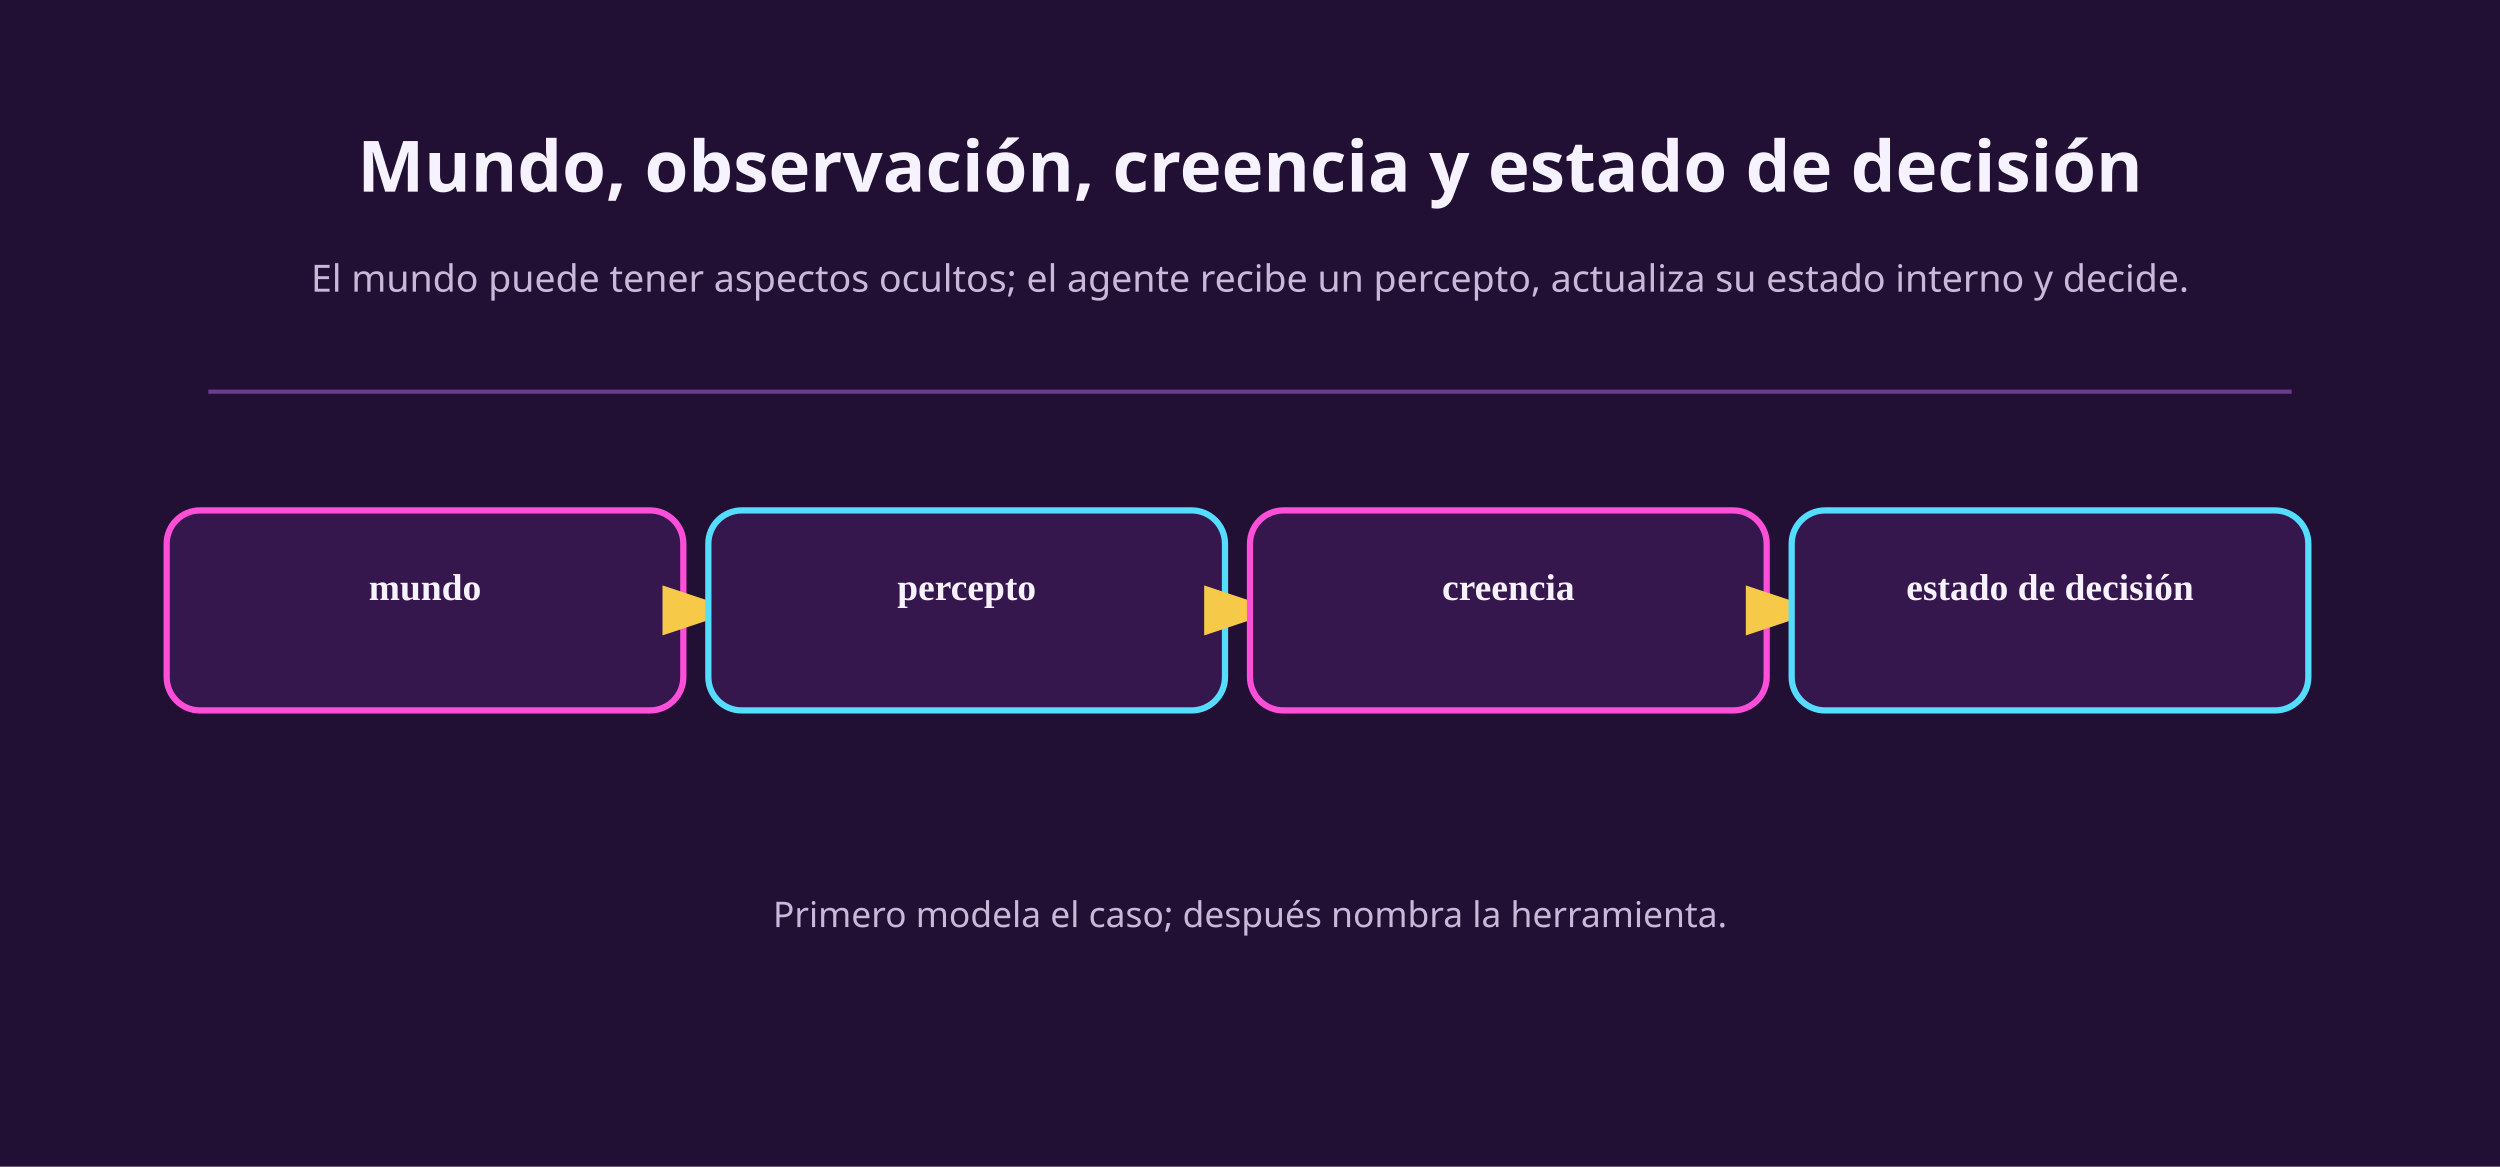
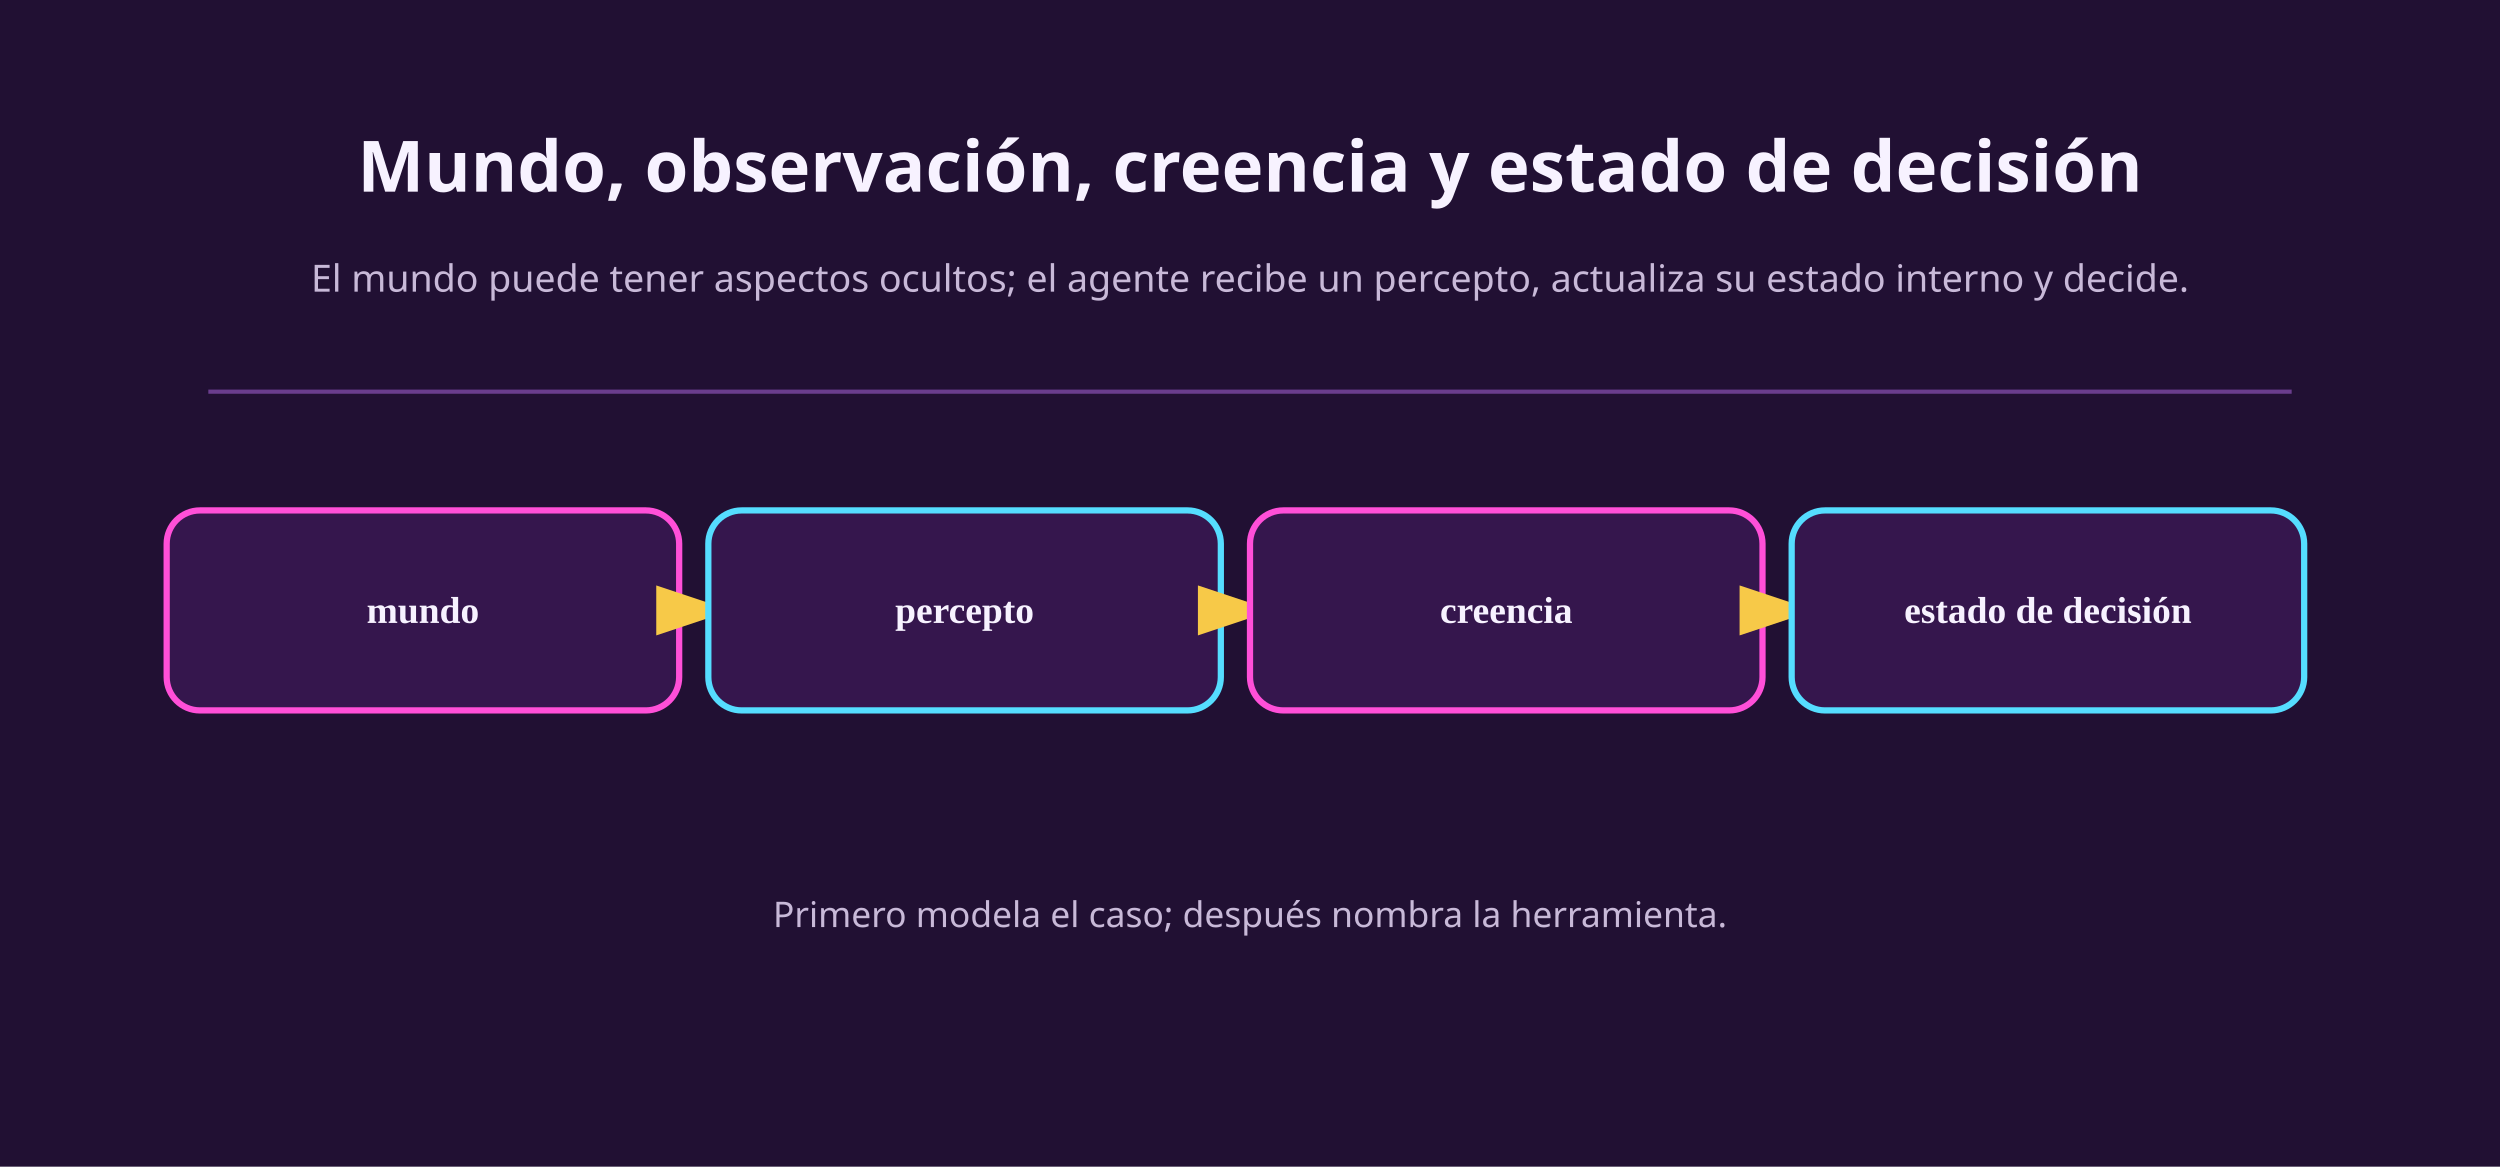
<svg xmlns="http://www.w3.org/2000/svg" width="1200" height="560" viewBox="0 0 1200 560" role="img" aria-label="Mundo, observación, creencia y estado de decisión">
  <defs>
    <marker id="flecha" markerWidth="10" markerHeight="10" refX="8" refY="3" orient="auto">
      <path d="M0,0 L0,6 L9,3 z" fill="#f7c948" />
    </marker>
  </defs>
  <rect width="1200" height="560" fill="#211033" />
  <text x="600" y="92" text-anchor="middle" fill="#f7f2ff" font-family="system-ui, sans-serif" font-size="34" font-weight="800">Mundo, observación, creencia y estado de decisión</text>
  <text x="600" y="140" text-anchor="middle" fill="#c8b9d8" font-family="system-ui, sans-serif" font-size="18">El mundo puede tener aspectos ocultos; el agente recibe un percepto, actualiza su estado interno y decide.</text>
  <path d="M100 188 H1100" stroke="#6a3d8d" stroke-width="2" />
-   <rect x="80" y="245" width="248" height="96" rx="16" fill="#35164d" stroke="#ff4fd8" stroke-width="3" />
-   <text x="204" y="288" text-anchor="middle" fill="#f7f2ff" font-size="18" font-weight="700">mundo</text>
-   <path d="M 332 293 h 18" stroke="#f7c948" stroke-width="4" marker-end="url(#flecha)" />
-   <rect x="340" y="245" width="248" height="96" rx="16" fill="#35164d" stroke="#55ddff" stroke-width="3" />
-   <text x="464" y="288" text-anchor="middle" fill="#f7f2ff" font-size="18" font-weight="700">percepto</text>
-   <path d="M 592 293 h 18" stroke="#f7c948" stroke-width="4" marker-end="url(#flecha)" />
-   <rect x="600" y="245" width="248" height="96" rx="16" fill="#35164d" stroke="#ff4fd8" stroke-width="3" />
-   <text x="724" y="288" text-anchor="middle" fill="#f7f2ff" font-size="18" font-weight="700">creencia</text>
-   <path d="M 852 293 h 18" stroke="#f7c948" stroke-width="4" marker-end="url(#flecha)" />
-   <rect x="860" y="245" width="248" height="96" rx="16" fill="#35164d" stroke="#55ddff" stroke-width="3" />
-   <text x="984" y="288" text-anchor="middle" fill="#f7f2ff" font-size="18" font-weight="700">estado de decisión</text>
+   <rect x="80" y="245" width="246" height="96" rx="16" fill="#35164d" stroke="#ff4fd8" stroke-width="3" />
+   <text x="203" y="299" text-anchor="middle" fill="#f7f2ff" font-size="18" font-weight="700">mundo</text>
+   <path d="M 330 293 h 17" stroke="#f7c948" stroke-width="4" marker-end="url(#flecha)" />
+   <rect x="340" y="245" width="246" height="96" rx="16" fill="#35164d" stroke="#55ddff" stroke-width="3" />
+   <text x="463" y="299" text-anchor="middle" fill="#f7f2ff" font-size="18" font-weight="700">percepto</text>
+   <path d="M 590 293 h 17" stroke="#f7c948" stroke-width="4" marker-end="url(#flecha)" />
+   <rect x="600" y="245" width="246" height="96" rx="16" fill="#35164d" stroke="#ff4fd8" stroke-width="3" />
+   <text x="723" y="299" text-anchor="middle" fill="#f7f2ff" font-size="18" font-weight="700">creencia</text>
+   <path d="M 850 293 h 17" stroke="#f7c948" stroke-width="4" marker-end="url(#flecha)" />
+   <rect x="860" y="245" width="246" height="96" rx="16" fill="#35164d" stroke="#55ddff" stroke-width="3" />
+   <text x="983" y="299" text-anchor="middle" fill="#f7f2ff" font-size="18" font-weight="700">estado de decisión</text>
  <text x="600" y="445" text-anchor="middle" fill="#c8b9d8" font-family="system-ui, sans-serif" font-size="17">Primero modela el caso; después nombra la herramienta.</text>
</svg>
